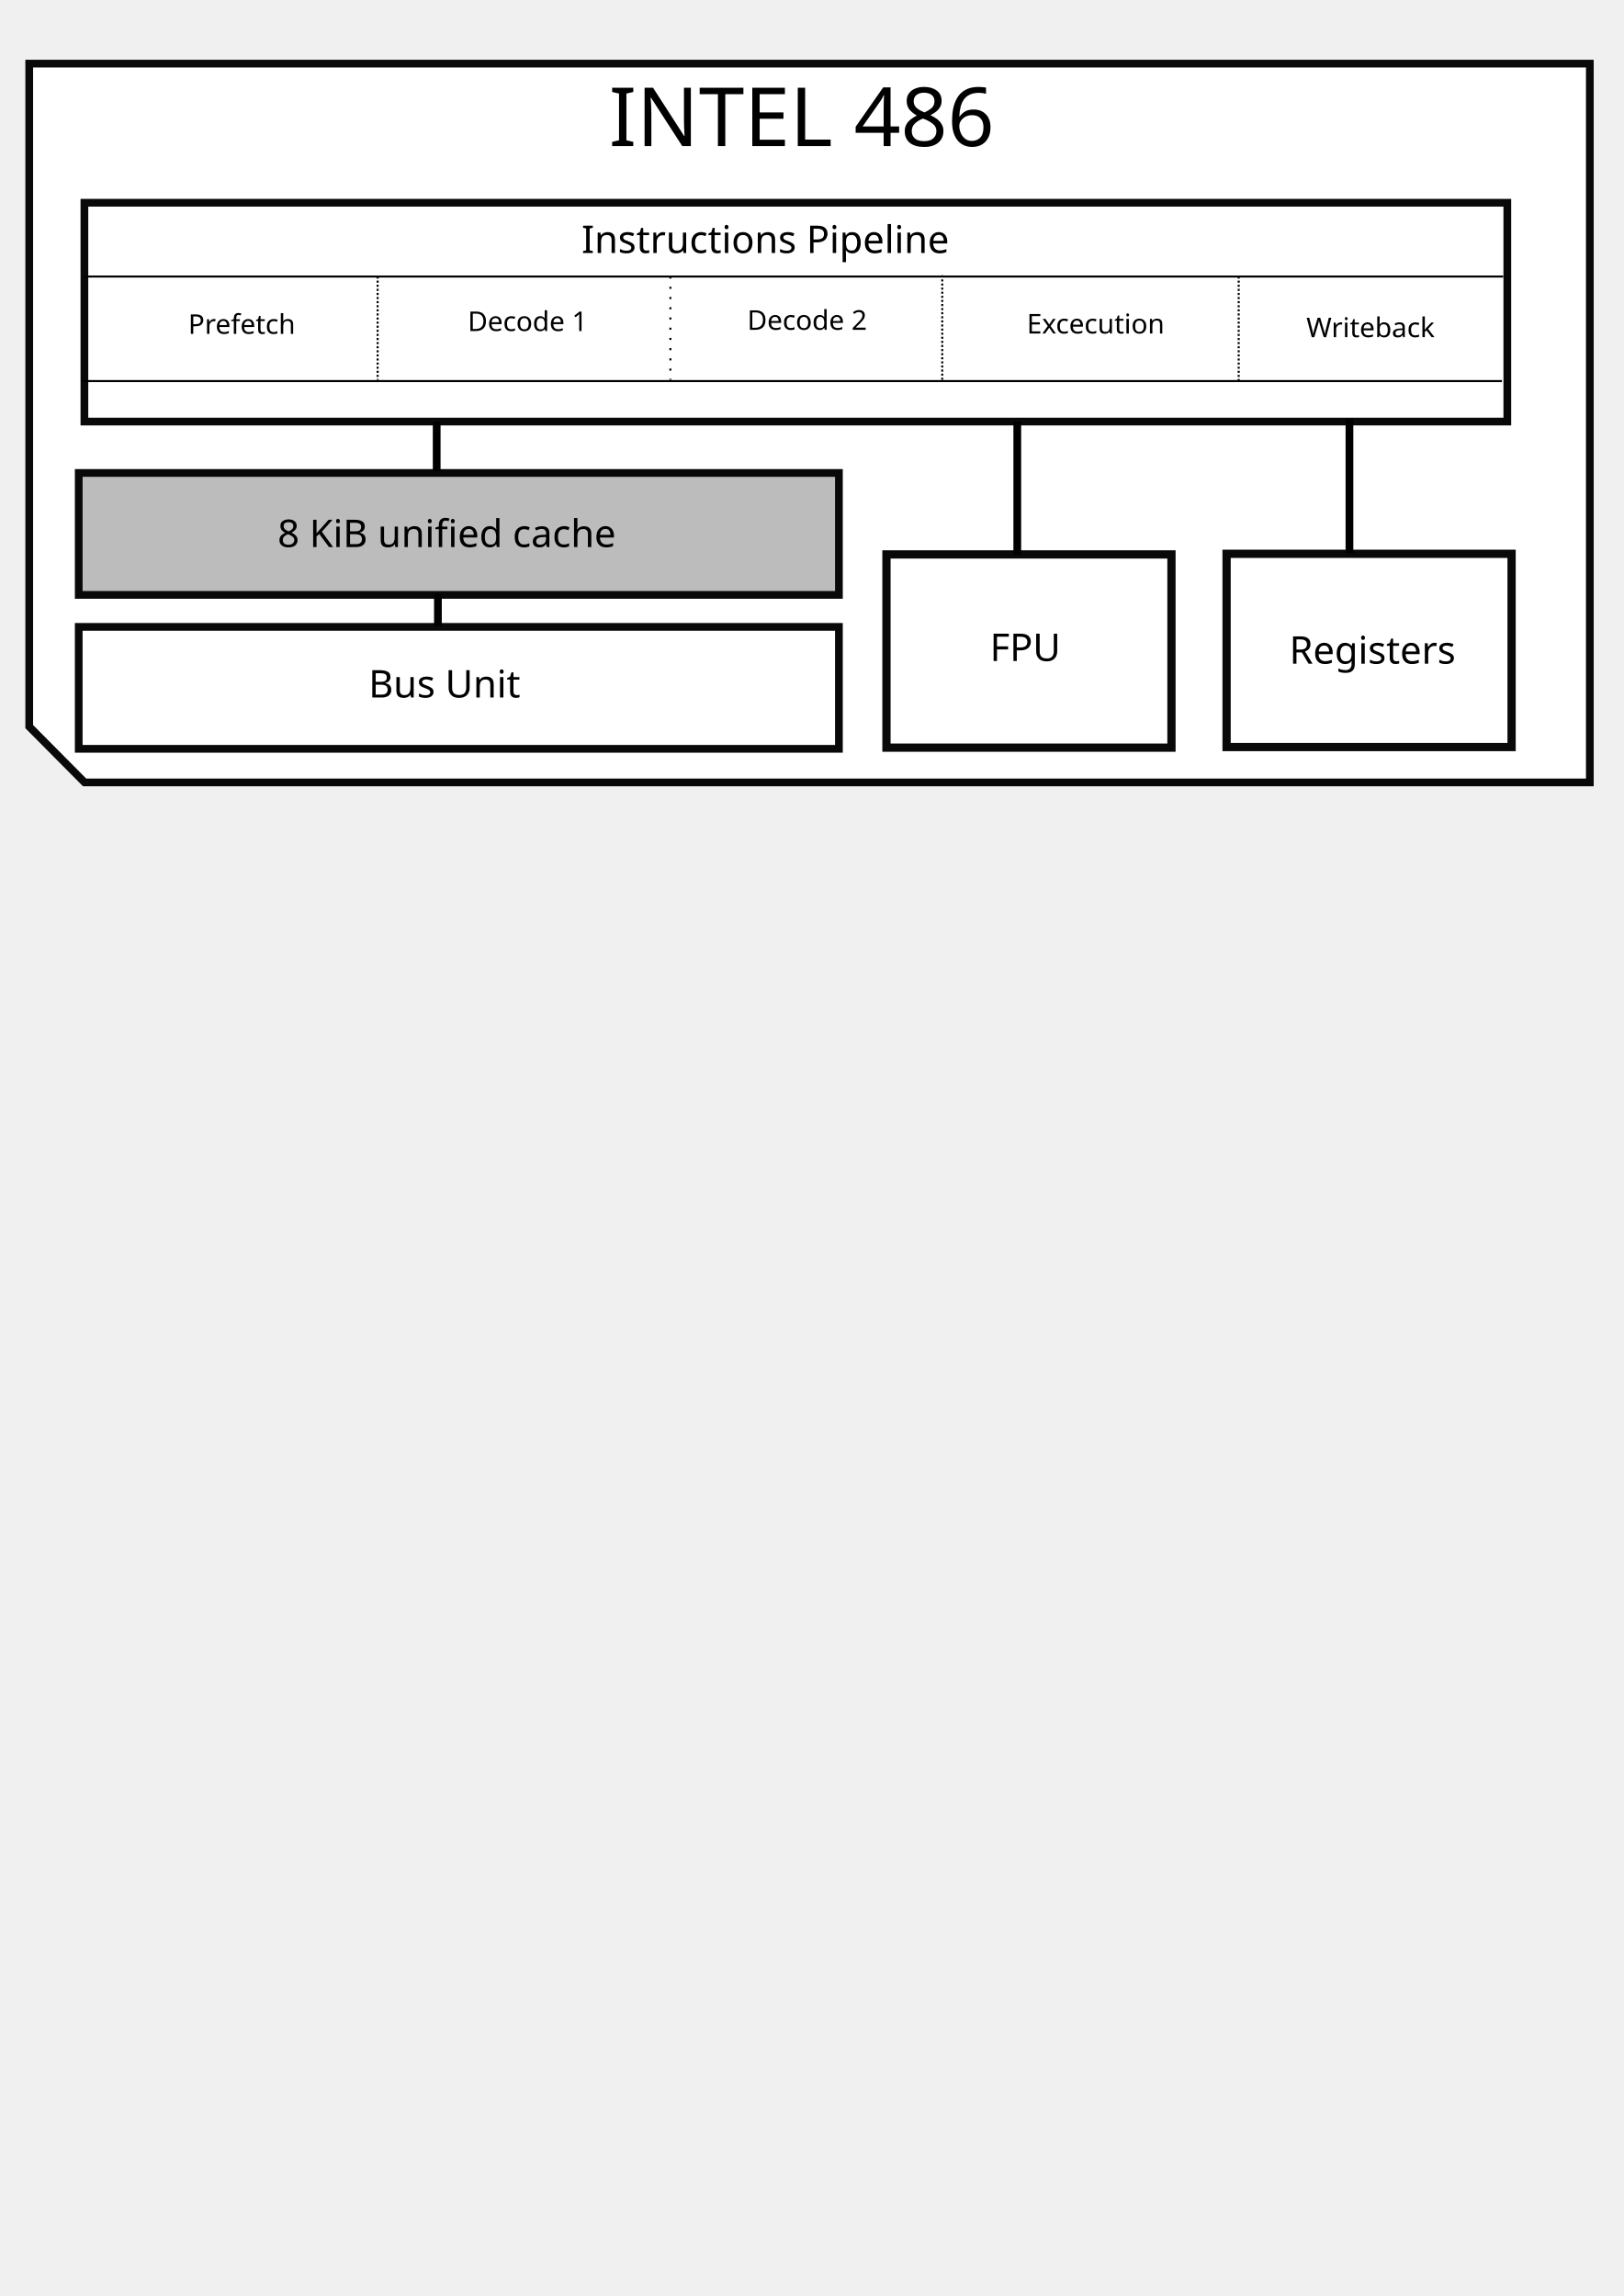
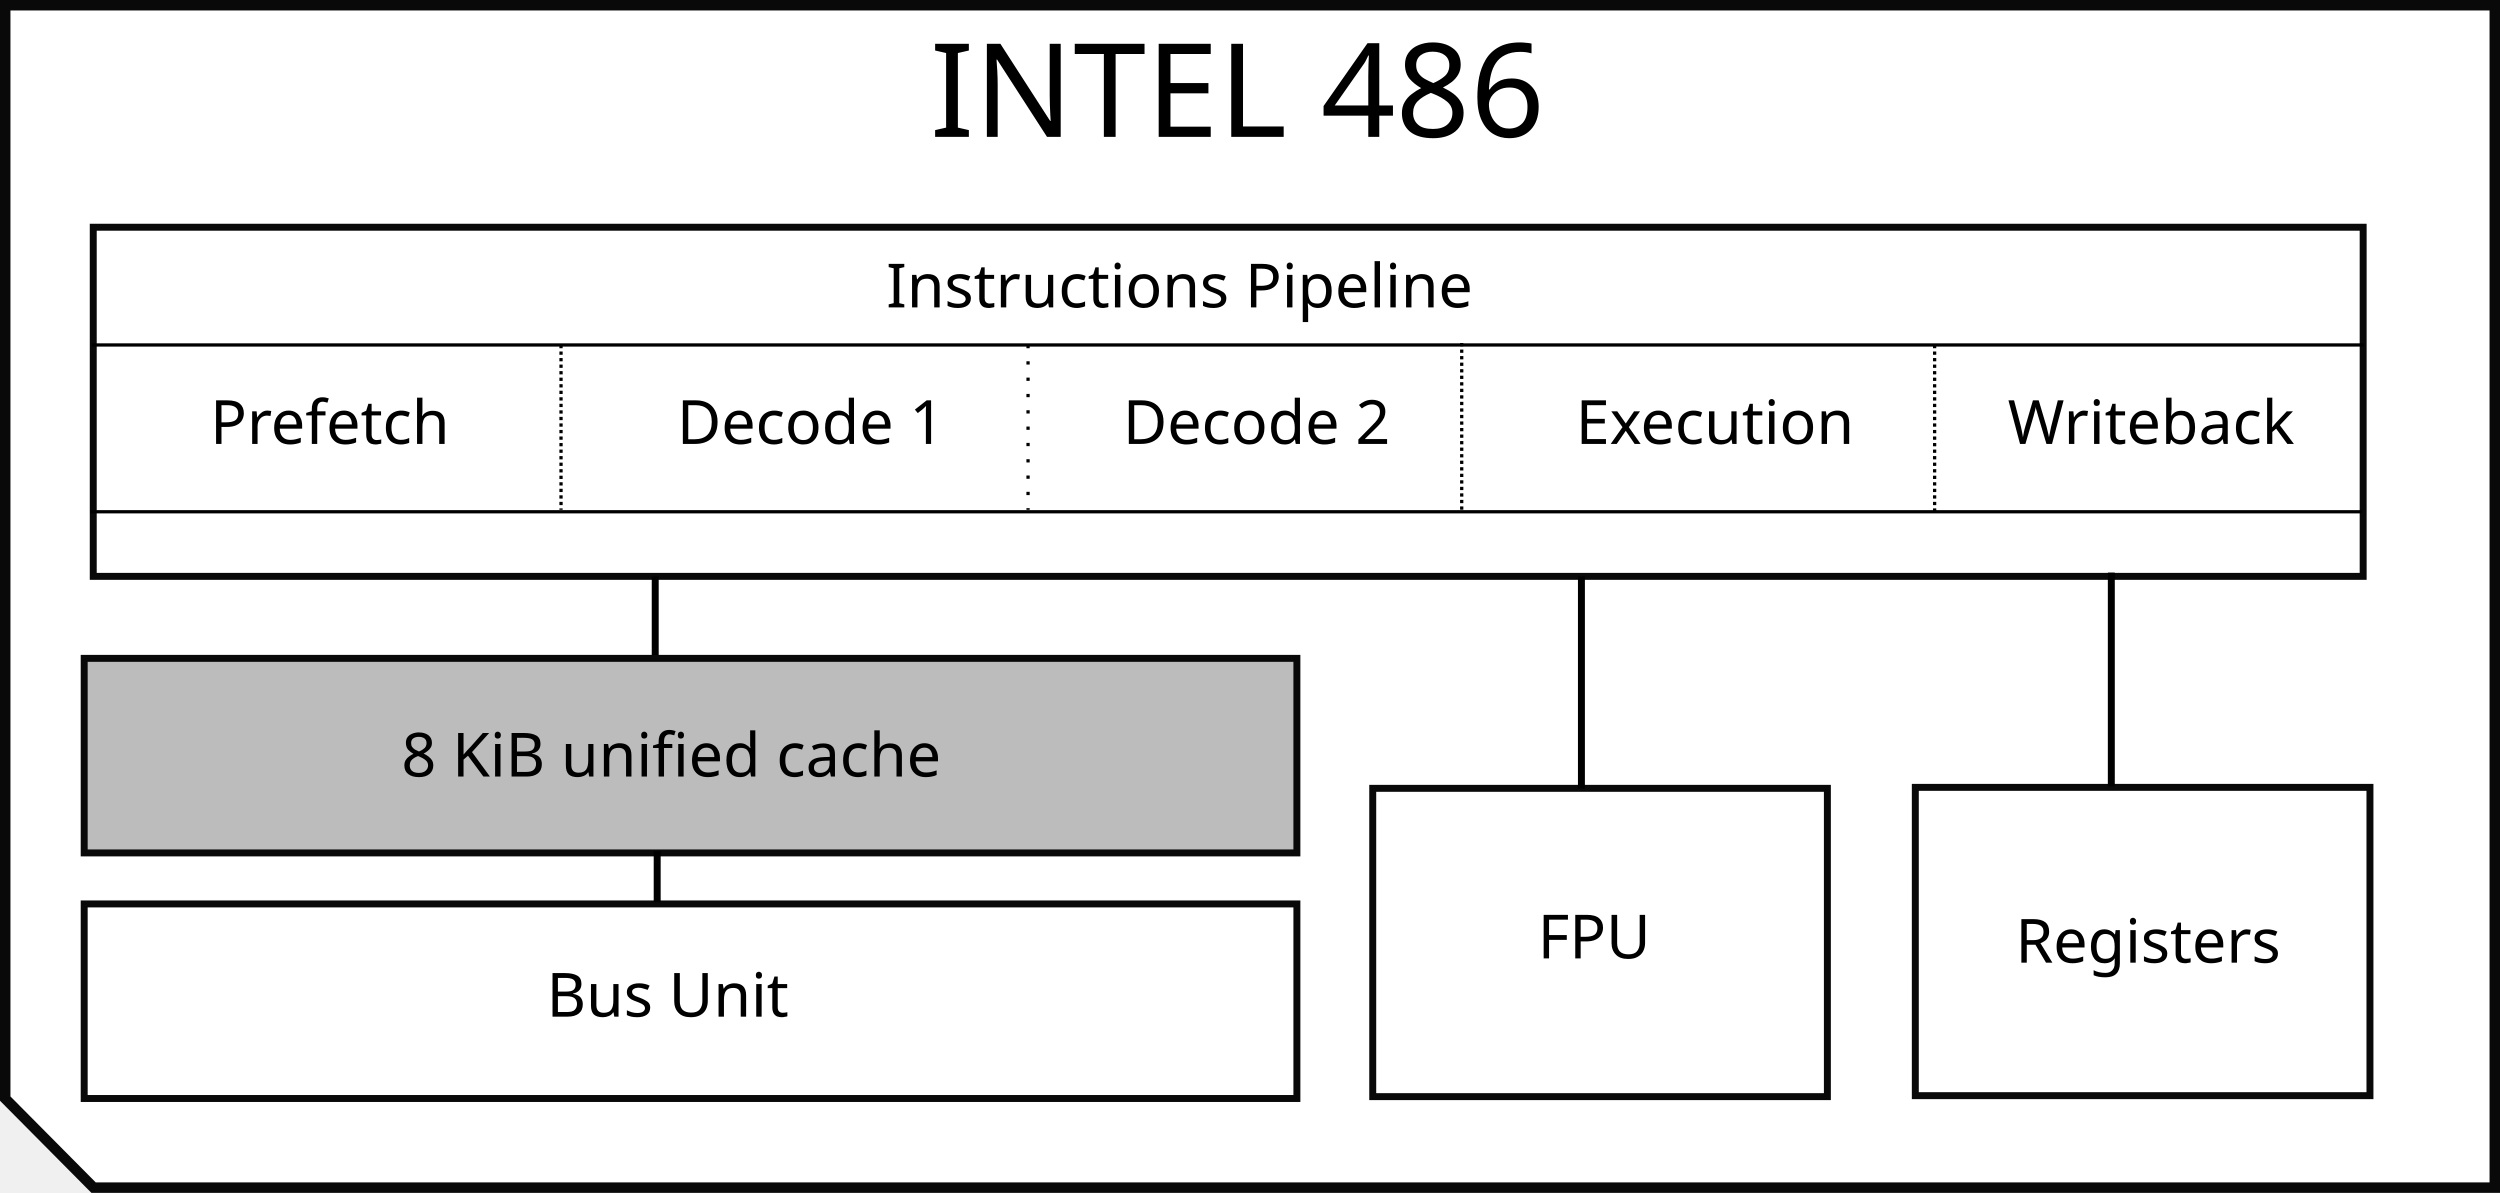
- <svg xmlns="http://www.w3.org/2000/svg" width="210mm" height="297mm" viewBox="0 0 210 297" version="1.1" id="svg8">
+ <svg xmlns="http://www.w3.org/2000/svg" width="202.686mm" height="96.708mm" viewBox="0 0 202.686 96.708" version="1.1" id="svg8">
  <defs id="defs2" />
-   <g id="layer1">
-     <path style="fill:#ffffff;fill-opacity:1;stroke:#090909;stroke-width:3.78;stroke-miterlimit:4;stroke-dasharray:none;stroke-opacity:1" d="M 14.285 31.092 L 14.285 355.244 L 41.354 382.52 L 777.143 382.52 L 777.143 31.092 L 14.285 31.092 z " id="rect815" transform="scale(0.2645833)" />
-     <rect style="fill:#ffffff;fill-opacity:1;stroke:#090909;stroke-width:1;stroke-miterlimit:4;stroke-dasharray:none;stroke-opacity:1" id="rect821-9" width="184.032" height="28.305" x="10.916" y="26.226" />
-     <text xml:space="preserve" style="font-style:normal;font-weight:normal;font-size:10.583px;line-height:1.25;font-family:sans-serif;letter-spacing:0px;word-spacing:0px;fill:#000000;fill-opacity:1;stroke:none;stroke-width:0.265" x="24.341" y="43.19" id="text819">
-       <tspan id="tspan817" x="24.341" y="43.19" style="font-size:3.528px;stroke-width:0.265">Prefetch</tspan>
+   <g id="layer1" transform="translate(-3.356281,-7.803038)">
+     <path style="fill:#ffffff;fill-opacity:1;stroke:#090909;stroke-width:3.2;stroke-miterlimit:4;stroke-dasharray:none;stroke-opacity:1" d="m 14.285,31.092 0,335.037 27.068,27.275 735.789,0 0,-362.312 z" id="rect815" transform="scale(0.2645833,0.2645833)" />
+     <rect style="fill:#ffffff;fill-opacity:1;stroke:#090909;stroke-width:0.564;stroke-miterlimit:4;stroke-dasharray:none;stroke-opacity:1" id="rect821-9" width="184.032" height="28.305" x="10.916" y="26.226" />
+     <text xml:space="preserve" style="font-style:normal;font-weight:normal;font-size:4.939px;line-height:1.25;font-family:sans-serif;letter-spacing:0px;word-spacing:0px;fill:#000000;fill-opacity:1;stroke:none;stroke-width:0.265" x="20.39" y="43.791" id="text819">
+       <tspan id="tspan817" x="20.39" y="43.791" style="font-size:4.939px;stroke-width:0.265">Prefetch</tspan>
    </text>
-     <rect style="fill:#ffffff;fill-opacity:1;stroke:#090909;stroke-width:1;stroke-miterlimit:4;stroke-dasharray:none;stroke-opacity:1" id="rect821" width="98.319" height="15.774" x="10.182" y="81.089" />
+     <rect style="fill:#ffffff;fill-opacity:1;stroke:#090909;stroke-width:0.564;stroke-miterlimit:4;stroke-dasharray:none;stroke-opacity:1" id="rect821" width="98.319" height="15.774" x="10.182" y="81.089" />
    <text xml:space="preserve" style="font-style:normal;font-weight:normal;font-size:10.583px;line-height:1.25;font-family:sans-serif;letter-spacing:0px;word-spacing:0px;fill:#000000;fill-opacity:1;stroke:none;stroke-width:0.265" x="47.669" y="90.226" id="text825">
      <tspan id="tspan823" x="47.669" y="90.226" style="font-size:4.939px;stroke-width:0.265">Bus Unit</tspan>
    </text>
-     <rect style="fill:#ffffff;fill-opacity:1;stroke:#090909;stroke-width:1.068;stroke-miterlimit:4;stroke-dasharray:none;stroke-opacity:1" id="rect821-7" width="36.86" height="24.995" x="114.65" y="71.717" />
+     <rect style="fill:#ffffff;fill-opacity:1;stroke:#090909;stroke-width:0.564;stroke-miterlimit:4;stroke-dasharray:none;stroke-opacity:1" id="rect821-7" width="36.86" height="24.995" x="114.65" y="71.717" />
    <text xml:space="preserve" style="font-style:normal;font-weight:normal;font-size:10.583px;line-height:1.25;font-family:sans-serif;letter-spacing:0px;word-spacing:0px;fill:#000000;fill-opacity:1;stroke:none;stroke-width:0.265" x="128.022" y="85.503" id="text825-9">
      <tspan id="tspan823-3" x="128.022" y="85.503" style="font-size:4.939px;stroke-width:0.265">FPU</tspan>
    </text>
-     <rect style="fill:#bcbcbc;fill-opacity:1;stroke:#090909;stroke-width:1;stroke-miterlimit:4;stroke-dasharray:none;stroke-opacity:1" id="rect821-8" width="98.319" height="15.774" x="10.182" y="61.179" />
+     <rect style="fill:#bcbcbc;fill-opacity:1;stroke:#090909;stroke-width:0.564;stroke-miterlimit:4;stroke-dasharray:none;stroke-opacity:1" id="rect821-8" width="98.319" height="15.774" x="10.182" y="61.179" />
    <text xml:space="preserve" style="font-style:normal;font-weight:normal;font-size:10.583px;line-height:1.25;font-family:sans-serif;letter-spacing:0px;word-spacing:0px;fill:#000000;fill-opacity:1;stroke:none;stroke-width:0.265" x="35.908" y="70.762" id="text825-0">
      <tspan id="tspan823-2" x="35.908" y="70.762" style="font-size:4.939px;stroke-width:0.265">8 KiB unified cache</tspan>
    </text>
-     <rect style="fill:#ffffff;fill-opacity:1;stroke:#090909;stroke-width:1.068;stroke-miterlimit:4;stroke-dasharray:none;stroke-opacity:1" id="rect821-7-4" width="36.86" height="24.995" x="158.639" y="71.638" />
+     <rect style="fill:#ffffff;fill-opacity:1;stroke:#090909;stroke-width:0.564;stroke-miterlimit:4;stroke-dasharray:none;stroke-opacity:1" id="rect821-7-4" width="36.86" height="24.995" x="158.639" y="71.638" />
    <text xml:space="preserve" style="font-style:normal;font-weight:normal;font-size:10.583px;line-height:1.25;font-family:sans-serif;letter-spacing:0px;word-spacing:0px;fill:#000000;fill-opacity:1;stroke:none;stroke-width:0.265" x="166.752" y="85.849" id="text825-9-8">
      <tspan id="tspan823-3-3" x="166.752" y="85.849" style="font-size:4.939px;stroke-width:0.265">Registers</tspan>
    </text>
    <text xml:space="preserve" style="font-style:normal;font-weight:normal;font-size:10.583px;line-height:1.25;font-family:sans-serif;letter-spacing:0px;word-spacing:0px;fill:#000000;fill-opacity:1;stroke:none;stroke-width:0.265" x="75.203" y="32.726" id="text825-05">
      <tspan id="tspan823-22" x="75.203" y="32.726" style="font-size:4.939px;stroke-width:0.265">Instructions Pipeline</tspan>
    </text>
    <text xml:space="preserve" style="font-style:normal;font-weight:normal;font-size:10.583px;line-height:1.25;font-family:sans-serif;letter-spacing:0px;word-spacing:0px;fill:#000000;fill-opacity:1;stroke:none;stroke-width:0.265" x="78.75" y="18.901" id="text980">
      <tspan id="tspan978" x="78.75" y="18.901" style="stroke-width:0.265">INTEL 486</tspan>
    </text>
-     <text xml:space="preserve" style="font-style:normal;font-weight:normal;font-size:10.583px;line-height:1.25;font-family:sans-serif;letter-spacing:0px;word-spacing:0px;fill:#000000;fill-opacity:1;stroke:none;stroke-width:0.265" x="168.952" y="43.616" id="text819-7">
-       <tspan id="tspan817-3" x="168.952" y="43.616" style="font-size:3.528px;stroke-width:0.265">Writeback</tspan>
+     <text xml:space="preserve" style="font-style:normal;font-weight:normal;font-size:4.939px;line-height:1.25;font-family:sans-serif;letter-spacing:0px;word-spacing:0px;fill:#000000;fill-opacity:1;stroke:none;stroke-width:0.265" x="166.13" y="43.791" id="text819-7">
+       <tspan id="tspan817-3" x="166.13" y="43.791" style="font-size:4.939px;stroke-width:0.265">Writeback</tspan>
    </text>
-     <text xml:space="preserve" style="font-style:normal;font-weight:normal;font-size:10.583px;line-height:1.25;font-family:sans-serif;letter-spacing:0px;word-spacing:0px;fill:#000000;fill-opacity:1;stroke:none;stroke-width:0.265" x="132.799" y="43.139" id="text819-79">
-       <tspan id="tspan817-0" x="132.799" y="43.139" style="font-size:3.528px;stroke-width:0.265">Excecution</tspan>
+     <text xml:space="preserve" style="font-style:normal;font-weight:normal;font-size:4.939px;line-height:1.25;font-family:sans-serif;letter-spacing:0px;word-spacing:0px;fill:#000000;fill-opacity:1;stroke:none;stroke-width:0.265" x="131.106" y="43.791" id="text819-79">
+       <tspan id="tspan817-0" x="131.106" y="43.791" style="font-size:4.939px;stroke-width:0.265">Execution</tspan>
    </text>
-     <text xml:space="preserve" style="font-style:normal;font-weight:normal;font-size:10.583px;line-height:1.25;font-family:sans-serif;letter-spacing:0px;word-spacing:0px;fill:#000000;fill-opacity:1;stroke:none;stroke-width:0.265" x="96.646" y="42.662" id="text819-2">
-       <tspan id="tspan817-39" x="96.646" y="42.662" style="font-size:3.528px;stroke-width:0.265">Decode 2</tspan>
+     <text xml:space="preserve" style="font-style:normal;font-weight:normal;font-size:4.939px;line-height:1.25;font-family:sans-serif;letter-spacing:0px;word-spacing:0px;fill:#000000;fill-opacity:1;stroke:none;stroke-width:0.265" x="94.389" y="43.791" id="text819-2">
+       <tspan id="tspan817-39" x="94.389" y="43.791" style="font-size:4.939px;stroke-width:0.265">Decode 2</tspan>
    </text>
-     <text xml:space="preserve" style="font-style:normal;font-weight:normal;font-size:10.583px;line-height:1.25;font-family:sans-serif;letter-spacing:0px;word-spacing:0px;fill:#000000;fill-opacity:1;stroke:none;stroke-width:0.265" x="60.494" y="42.821" id="text819-9">
-       <tspan id="tspan817-7" x="60.494" y="42.821" style="font-size:3.528px;stroke-width:0.265">Decode 1</tspan>
+     <text xml:space="preserve" style="font-style:normal;font-weight:normal;font-size:4.939px;line-height:1.25;font-family:sans-serif;letter-spacing:0px;word-spacing:0px;fill:#000000;fill-opacity:1;stroke:none;stroke-width:0.265" x="58.236" y="43.791" id="text819-9">
+       <tspan id="tspan817-7" x="58.236" y="43.791" style="font-size:4.939px;stroke-width:0.265">Decode 1</tspan>
    </text>
-     <path style="fill:none;stroke:#000000;stroke-width:1;stroke-linecap:butt;stroke-linejoin:miter;stroke-opacity:1;stroke-miterlimit:4;stroke-dasharray:none" d="m 56.478,54.544 v 6.364" id="path1030" />
-     <path style="fill:none;stroke:#000000;stroke-width:1;stroke-linecap:butt;stroke-linejoin:miter;stroke-opacity:1;stroke-miterlimit:4;stroke-dasharray:none" d="m 56.637,76.817 v 4.136" id="path1032" />
-     <path style="fill:none;stroke:#000000;stroke-width:1;stroke-linecap:butt;stroke-linejoin:miter;stroke-opacity:1;stroke-miterlimit:4;stroke-dasharray:none" d="M 131.569,54.544 V 71.726" id="path1034" />
-     <path style="fill:none;stroke:#000000;stroke-width:1;stroke-linecap:butt;stroke-linejoin:miter;stroke-opacity:1;stroke-miterlimit:4;stroke-dasharray:none" d="M 174.53,54.226 V 71.567" id="path1036" />
-     <path style="fill:none;stroke:#000000;stroke-width:0.265px;stroke-linecap:butt;stroke-linejoin:miter;stroke-opacity:1" d="M 10.818,35.771 H 194.41" id="path1038" />
-     <path style="fill:none;stroke:#000000;stroke-width:0.265px;stroke-linecap:butt;stroke-linejoin:miter;stroke-opacity:1" d="M 10.659,49.294 H 194.251" id="path1038-0" />
-     <path style="fill:none;stroke:#000000;stroke-width:0.265;stroke-linecap:butt;stroke-linejoin:miter;stroke-opacity:1;stroke-miterlimit:4;stroke-dasharray:0.265,0.265;stroke-dashoffset:0" d="M 48.841,35.771 V 49.135" id="path1055" />
-     <path style="fill:none;stroke:#000000;stroke-width:0.265;stroke-linecap:butt;stroke-linejoin:miter;stroke-opacity:1;stroke-miterlimit:4;stroke-dasharray:0.265,1.058;stroke-dashoffset:0" d="M 86.705,35.771 V 49.135" id="path1057" />
-     <path style="fill:none;stroke:#000000;stroke-width:0.265;stroke-linecap:butt;stroke-linejoin:miter;stroke-opacity:1;stroke-miterlimit:4;stroke-dasharray:0.265,0.265;stroke-dashoffset:0" d="M 121.864,35.612 V 49.294" id="path1059" />
-     <path style="fill:none;stroke:#000000;stroke-width:0.265;stroke-linecap:butt;stroke-linejoin:miter;stroke-opacity:1;stroke-miterlimit:4;stroke-dasharray:0.265,0.265;stroke-dashoffset:0" d="M 160.205,35.771 V 49.294" id="path1061" />
+     <path style="fill:none;stroke:#000000;stroke-width:0.564;stroke-linecap:butt;stroke-linejoin:miter;stroke-miterlimit:4;stroke-dasharray:none;stroke-opacity:1" d="m 56.478,54.544 0,6.364" id="path1030" />
+     <path style="fill:none;stroke:#000000;stroke-width:0.564;stroke-linecap:butt;stroke-linejoin:miter;stroke-miterlimit:4;stroke-dasharray:none;stroke-opacity:1" d="m 56.637,76.817 0,4.136" id="path1032" />
+     <path style="fill:none;stroke:#000000;stroke-width:0.564;stroke-linecap:butt;stroke-linejoin:miter;stroke-miterlimit:4;stroke-dasharray:none;stroke-opacity:1" d="m 131.569,54.544 0,17.182" id="path1034" />
+     <path style="fill:none;stroke:#000000;stroke-width:0.564;stroke-linecap:butt;stroke-linejoin:miter;stroke-miterlimit:4;stroke-dasharray:none;stroke-opacity:1" d="m 174.53,54.226 0,17.341" id="path1036" />
+     <path style="fill:none;stroke:#000000;stroke-width:0.265px;stroke-linecap:butt;stroke-linejoin:miter;stroke-opacity:1" d="m 10.818,35.771 184.192,0" id="path1038" />
+     <path style="fill:none;stroke:#000000;stroke-width:0.265px;stroke-linecap:butt;stroke-linejoin:miter;stroke-opacity:1" d="m 10.659,49.294 184.192,0" id="path1038-0" />
+     <path style="fill:none;stroke:#000000;stroke-width:0.265;stroke-linecap:butt;stroke-linejoin:miter;stroke-miterlimit:4;stroke-dasharray:0.265, 0.265;stroke-dashoffset:0;stroke-opacity:1" d="m 48.841,35.771 0,13.364" id="path1055" />
+     <path style="fill:none;stroke:#000000;stroke-width:0.265;stroke-linecap:butt;stroke-linejoin:miter;stroke-miterlimit:4;stroke-dasharray:0.265, 1.058;stroke-dashoffset:0;stroke-opacity:1" d="m 86.705,35.771 0,13.364" id="path1057" />
+     <path style="fill:none;stroke:#000000;stroke-width:0.265;stroke-linecap:butt;stroke-linejoin:miter;stroke-miterlimit:4;stroke-dasharray:0.265, 0.265;stroke-dashoffset:0;stroke-opacity:1" d="m 121.864,35.612 0,13.682" id="path1059" />
+     <path style="fill:none;stroke:#000000;stroke-width:0.265;stroke-linecap:butt;stroke-linejoin:miter;stroke-miterlimit:4;stroke-dasharray:0.265, 0.265;stroke-dashoffset:0;stroke-opacity:1" d="m 160.205,35.771 0,13.523" id="path1061" />
  </g>
</svg>
